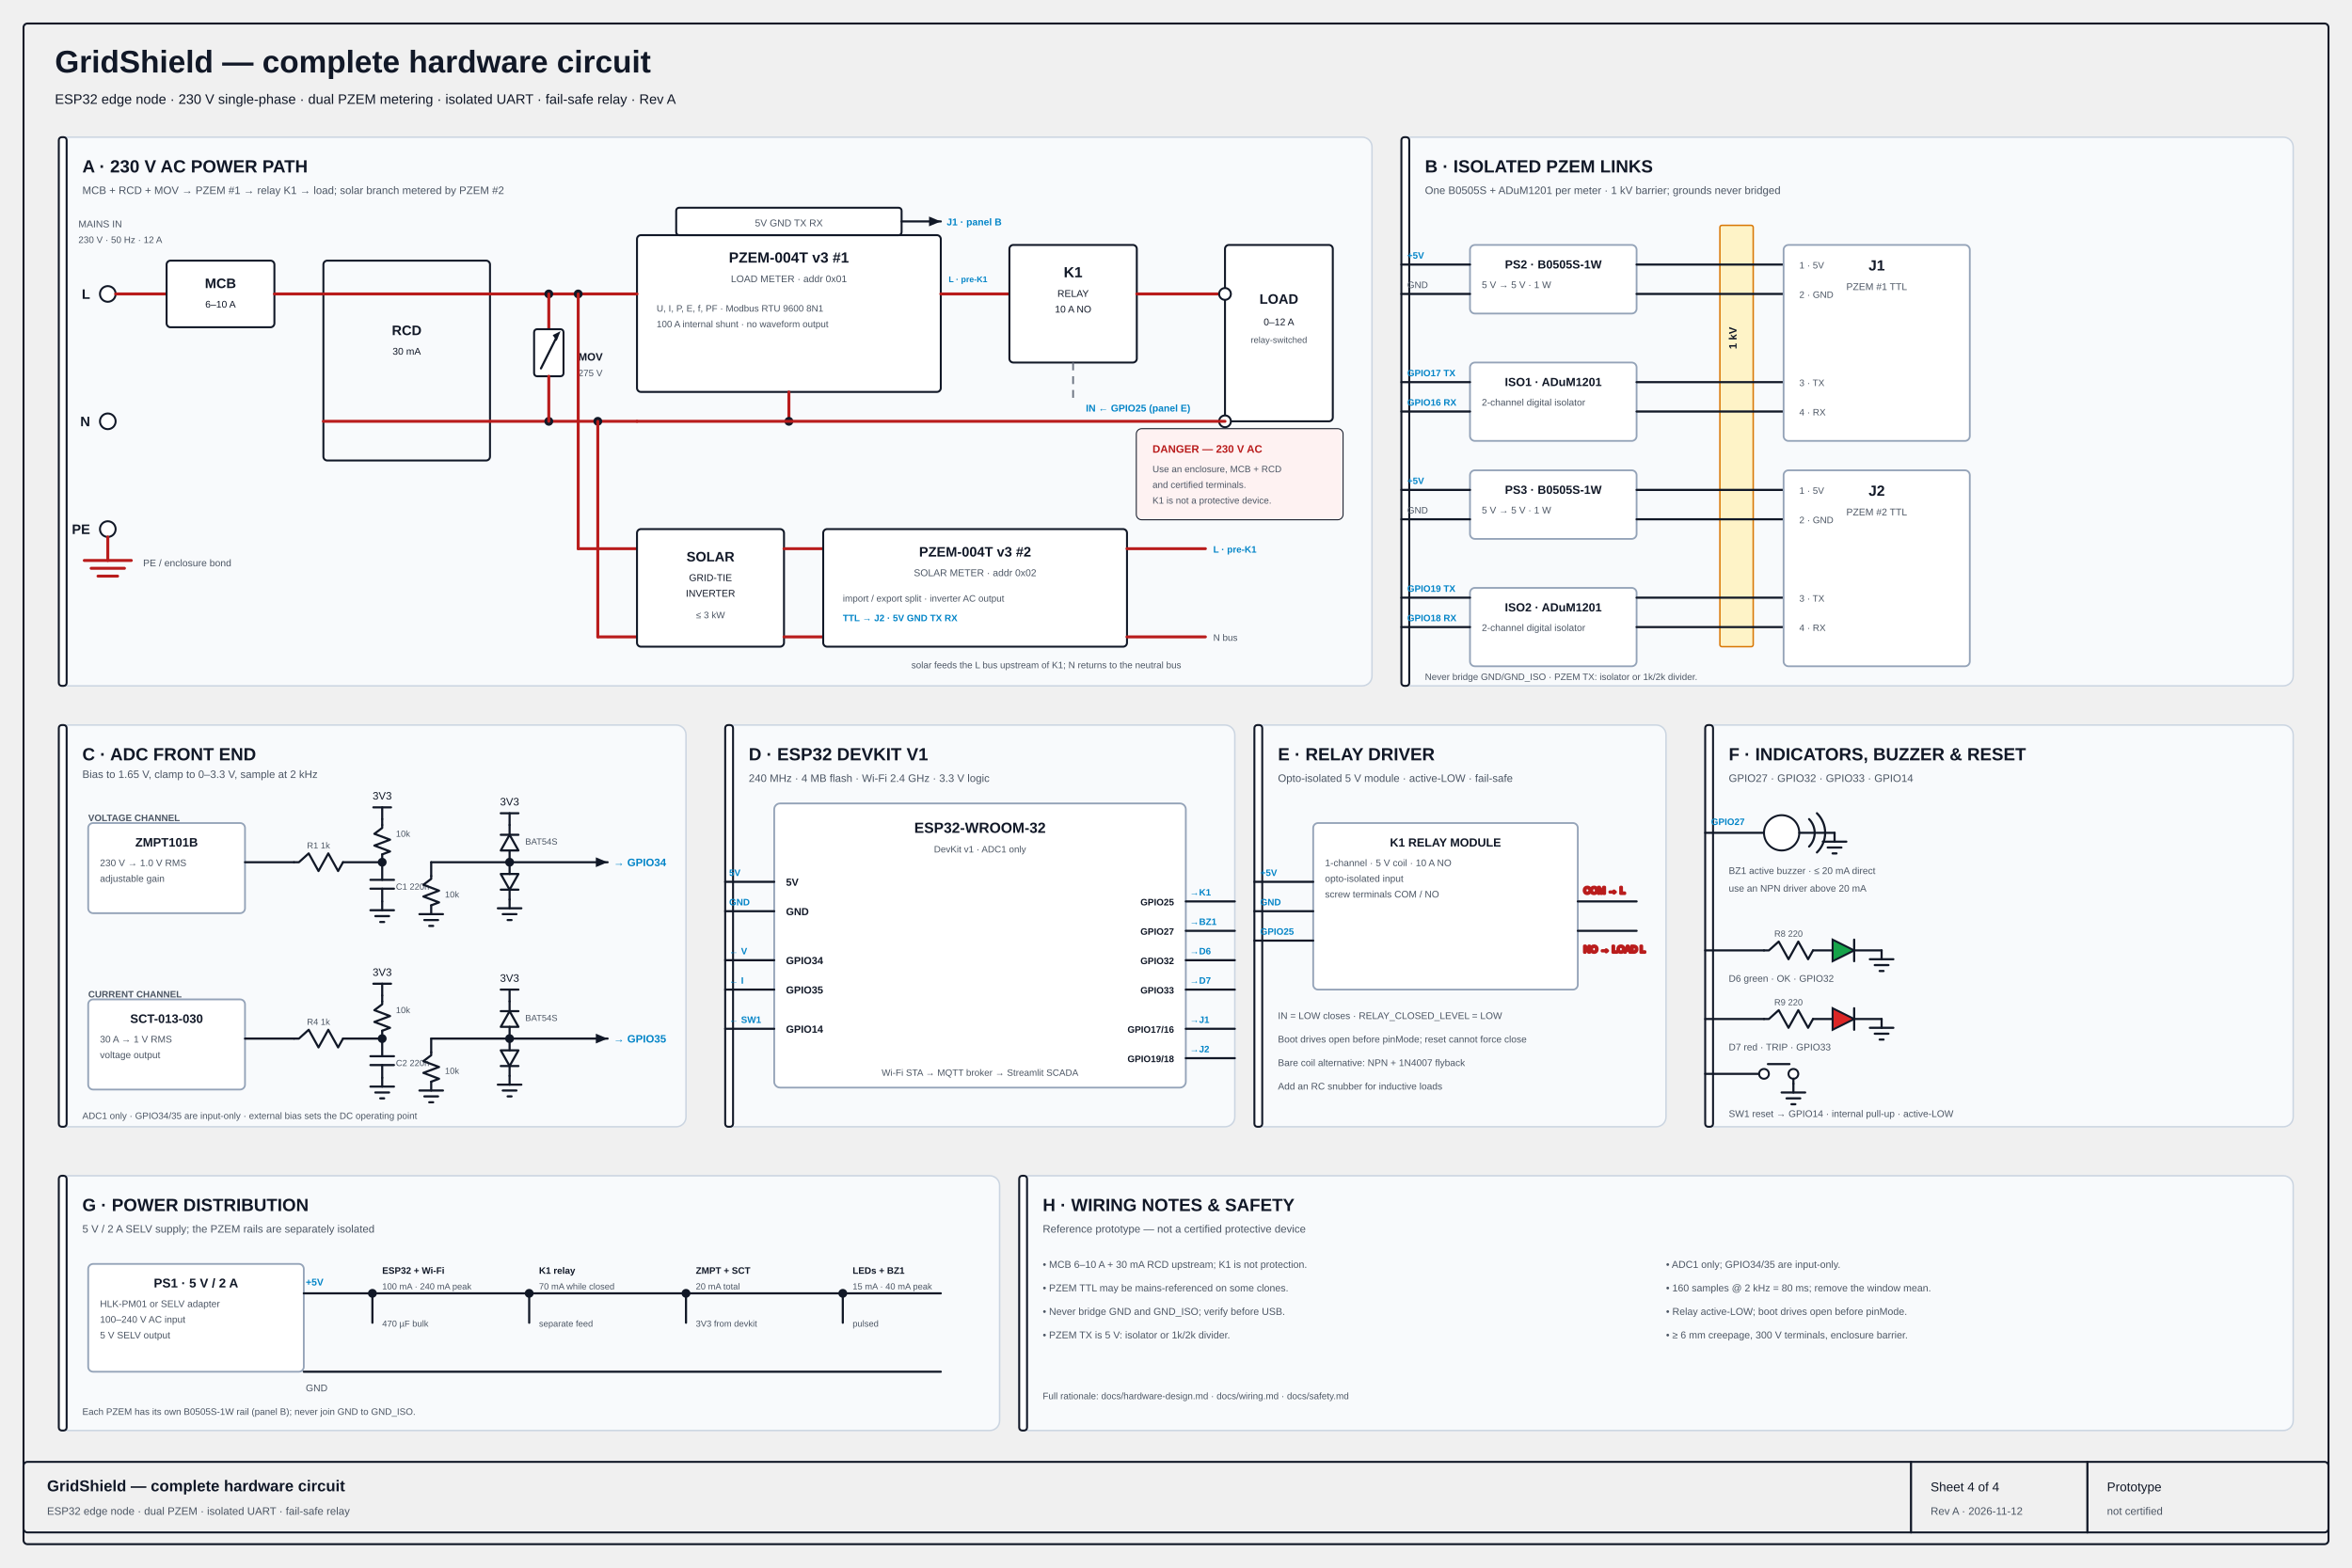
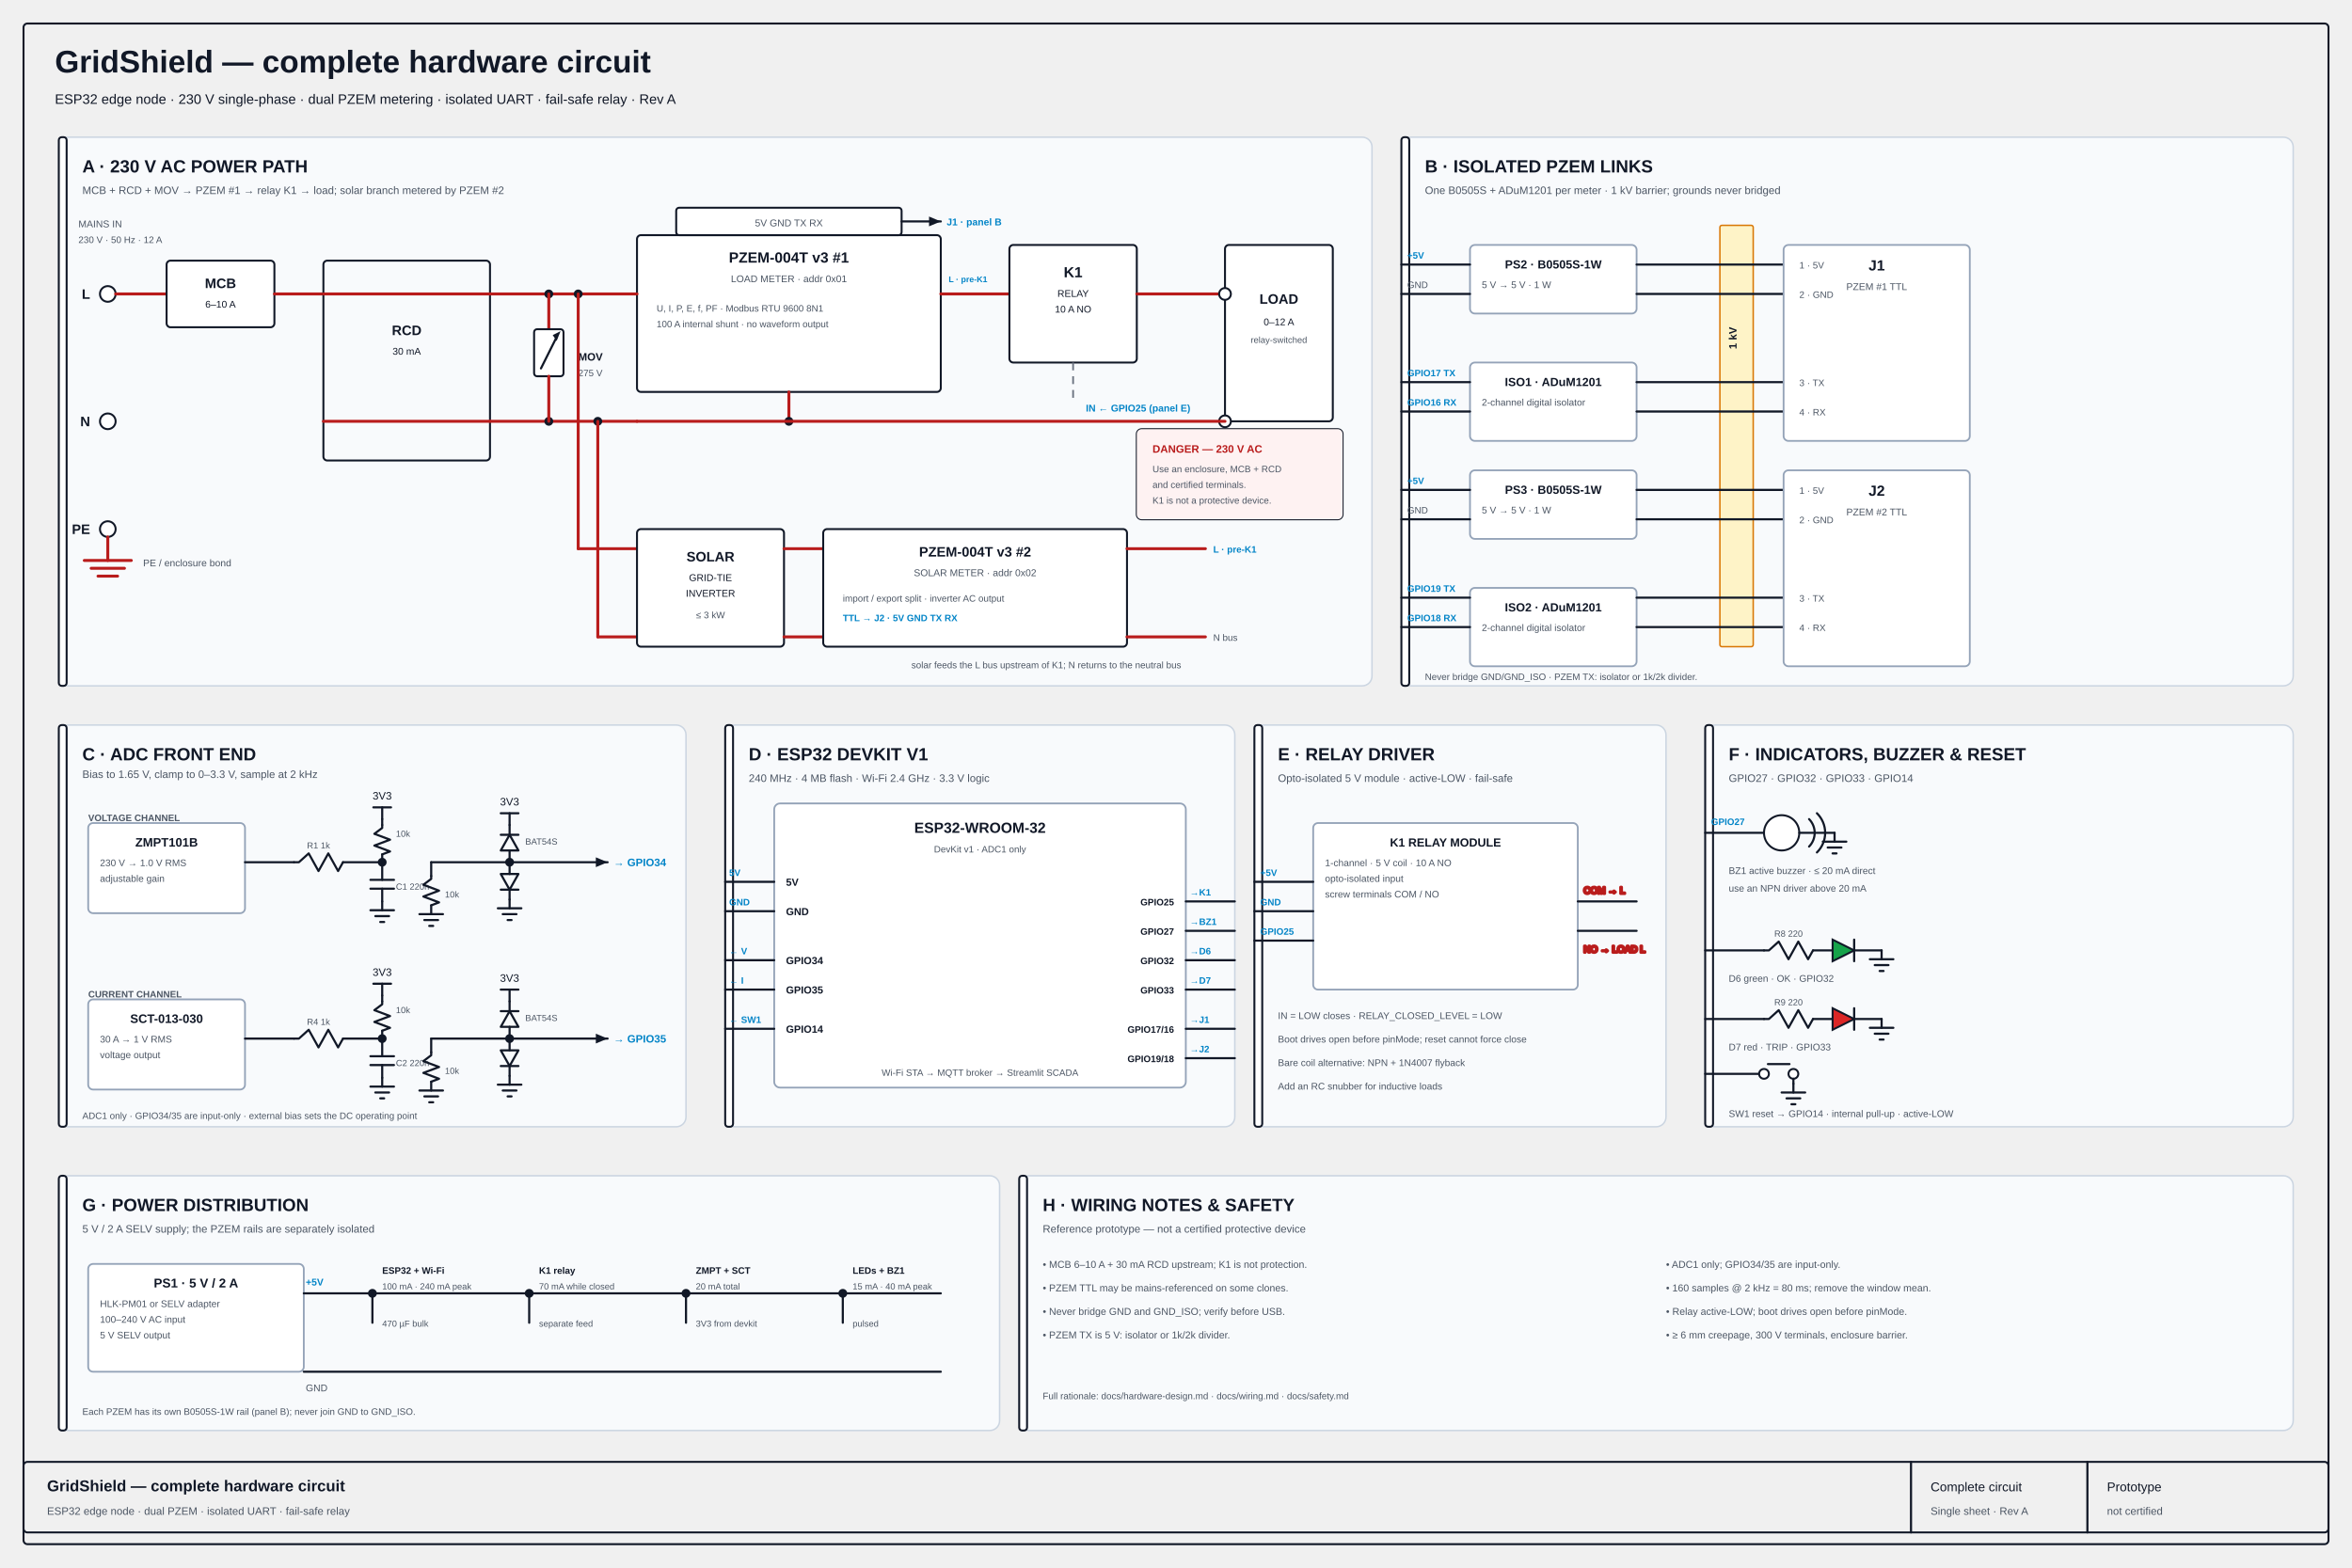
<svg xmlns="http://www.w3.org/2000/svg" viewBox="0 0 2400 1600" width="2400" height="1600">
  <style>
  text{fill:#111827;font-family:'Segoe UI',Arial,sans-serif}
  .w{stroke:#111827;stroke-width:2.2;fill:none;stroke-linecap:round;stroke-linejoin:round}
  .m{stroke:#b91c1c;stroke-width:3;fill:none;stroke-linecap:round;stroke-linejoin:round}
  .bx{fill:none;stroke:#111827;stroke-width:2}
  .bf{fill:#ffffff;stroke:#111827;stroke-width:2}
  .d{stroke:#6b7280;stroke-width:1.8;fill:none;stroke-dasharray:8 6}
  .j{fill:#111827;stroke:none}
  .g{fill:#4b5563}
  .panel{fill:#f8fafc;stroke:#cbd5e1;stroke-width:1.5}
  .chip{fill:#ffffff;stroke:#94a3b8;stroke-width:1.8}
  .net{fill:#0284c7;font-weight:600}
  .warn{fill:#b91c1c;font-weight:600}
  .safe{fill:#047857;font-weight:600}
  .barrier{fill:#fef3c7;stroke:#d97706;stroke-width:1.5}
  .sm{font-size:12px}
</style>
  <rect x="24" y="24" width="2352" height="1552" rx="4" class="bx" />
  <text x="56" y="74" font-size="32" font-weight="600">GridShield — complete hardware circuit</text>
  <text x="56" y="106" font-size="14" fill="#4b5563">ESP32 edge node · 230 V single-phase · dual PZEM metering · isolated UART · fail-safe relay · Rev A</text>
  <rect x="60" y="140" width="1340" height="560" rx="10" class="panel" />
  <rect x="60" y="140" width="8" height="560" rx="3" class="bf" />
  <text x="84" y="176" font-size="18" text-anchor="start" class="" font-weight="600">A · 230 V AC POWER PATH</text>
  <text x="84" y="198" font-size="11" text-anchor="start" class="g">MCB + RCD + MOV → PZEM #1 → relay K1 → load; solar branch metered by PZEM #2</text>
  <circle cx="110" cy="300" r="8" class="bf" />
  <text x="92" y="305" font-size="14" text-anchor="end" class="" font-weight="600">L</text>
  <circle cx="110" cy="430" r="8" class="bf" />
  <text x="92" y="435" font-size="14" text-anchor="end" class="" font-weight="600">N</text>
  <circle cx="110" cy="540" r="8" class="bf" />
  <text x="92" y="545" font-size="14" text-anchor="end" class="" font-weight="600">PE</text>
  <text x="80" y="232" font-size="10" text-anchor="start" class="g">MAINS IN</text>
  <text x="80" y="248" font-size="9.5" text-anchor="start" class="g">230 V · 50 Hz · 12 A</text>
  <line x1="118" y1="300" x2="170" y2="300" class="m" />
  <rect x="170" y="266" width="110" height="68" rx="4" class="bf" />
  <text x="225" y="294" font-size="14" text-anchor="middle" class="" font-weight="600">MCB</text>
  <text x="225" y="314" font-size="10" text-anchor="middle" class="">6–10 A</text>
  <line x1="280" y1="300" x2="330" y2="300" class="m" />
  <rect x="330" y="266" width="170" height="204" rx="4" class="bx" />
  <line x1="330" y1="300" x2="500" y2="300" class="m" />
  <line x1="330" y1="430" x2="500" y2="430" class="m" />
  <text x="415" y="342" font-size="14" text-anchor="middle" class="" font-weight="600">RCD</text>
  <text x="415" y="362" font-size="10" text-anchor="middle" class="">30 mA</text>
  <line x1="500" y1="300" x2="650" y2="300" class="m" />
  <line x1="500" y1="430" x2="650" y2="430" class="m" />
  <circle cx="560" cy="300" r="4.5" class="j" />
  <circle cx="560" cy="430" r="4.5" class="j" />
  <line x1="560" y1="300" x2="560" y2="336" class="m" />
  <rect x="545" y="336" width="30" height="48" rx="3" class="bf" />
  <path d="M552 376 L568 344" class="w" />
  <path d="M564 342 L572 338 L568 348 Z" class="j" />
  <line x1="560" y1="384" x2="560" y2="430" class="m" />
  <text x="590" y="368" font-size="11" text-anchor="start" class="" font-weight="600">MOV</text>
  <text x="590" y="384" font-size="9.5" text-anchor="start" class="g">275 V</text>
  <rect x="650" y="240" width="310" height="160" rx="4" class="bf" />
  <text x="805" y="268" font-size="15" text-anchor="middle" class="" font-weight="600">PZEM-004T v3 #1</text>
  <text x="805" y="288" font-size="10" text-anchor="middle" class="g">LOAD METER · addr 0x01</text>
  <text x="670" y="318" font-size="9.5" text-anchor="start" class="g">U, I, P, E, f, PF · Modbus RTU 9600 8N1</text>
  <text x="670" y="334" font-size="9.5" text-anchor="start" class="g">100 A internal shunt · no waveform output</text>
  <line x1="650" y1="300" x2="650" y2="300" class="m" />
  <line x1="960" y1="300" x2="1030" y2="300" class="m" />
  <line x1="805" y1="400" x2="805" y2="430" class="m" />
  <circle cx="805" cy="430" r="4.5" class="j" />
  <rect x="690" y="212" width="230" height="28" rx="3" class="bf" />
  <text x="805" y="231" font-size="10" text-anchor="middle" class="g">5V   GND   TX   RX</text>
  <line x1="920" y1="226" x2="960" y2="226" class="w" />
  <path d="M960 226 L948.0 231.0 L948.0 221.0 Z" class="j" />
  <text x="966" y="230" font-size="10" text-anchor="start" class="net">J1 · panel B</text>
  <line x1="1030" y1="300" x2="1030" y2="300" class="m" />
  <rect x="1030" y="250" width="130" height="120" rx="4" class="bf" />
  <text x="1095" y="283" font-size="15" text-anchor="middle" class="" font-weight="600">K1</text>
  <text x="1095" y="303" font-size="10" text-anchor="middle" class="">RELAY</text>
  <text x="1095" y="319" font-size="10" text-anchor="middle" class="">10 A NO</text>
  <line x1="1160" y1="300" x2="1250" y2="300" class="m" />
  <line x1="1095" y1="370" x2="1095" y2="410" class="d" />
  <text x="1108" y="420" font-size="10" text-anchor="start" class="net">IN ← GPIO25 (panel E)</text>
  <rect x="1250" y="250" width="110" height="180" rx="4" class="bf" />
  <text x="1305" y="310" font-size="14" text-anchor="middle" class="" font-weight="600">LOAD</text>
  <text x="1305" y="332" font-size="10" text-anchor="middle" class="">0–12 A</text>
  <text x="1305" y="350" font-size="9" text-anchor="middle" class="g">relay-switched</text>
  <circle cx="1250" cy="300" r="6" class="bf" />
  <circle cx="1250" cy="430" r="6" class="bf" />
  <line x1="650" y1="430" x2="1250" y2="430" class="m" />
  <circle cx="590" cy="300" r="4.5" class="j" />
  <line x1="590" y1="300" x2="590" y2="560" class="m" />
  <line x1="590" y1="560" x2="650" y2="560" class="m" />
  <circle cx="610" cy="430" r="4.5" class="j" />
  <line x1="610" y1="430" x2="610" y2="650" class="m" />
  <line x1="610" y1="650" x2="650" y2="650" class="m" />
  <rect x="650" y="540" width="150" height="120" rx="4" class="bf" />
  <text x="725" y="573" font-size="14" text-anchor="middle" class="" font-weight="600">SOLAR</text>
  <text x="725" y="593" font-size="10" text-anchor="middle" class="">GRID-TIE</text>
  <text x="725" y="609" font-size="10" text-anchor="middle" class="">INVERTER</text>
  <text x="725" y="631" font-size="9.5" text-anchor="middle" class="g">≤ 3 kW</text>
  <line x1="800" y1="560" x2="840" y2="560" class="m" />
  <line x1="800" y1="650" x2="840" y2="650" class="m" />
  <rect x="840" y="540" width="310" height="120" rx="4" class="bf" />
  <text x="995" y="568" font-size="14" text-anchor="middle" class="" font-weight="600">PZEM-004T v3 #2</text>
  <text x="995" y="588" font-size="10" text-anchor="middle" class="g">SOLAR METER · addr 0x02</text>
  <text x="860" y="614" font-size="9.5" text-anchor="start" class="g">import / export split · inverter AC output</text>
  <text x="860" y="634" font-size="9.5" text-anchor="start" class="net">TTL → J2 · 5V GND TX RX</text>
  <text x="968" y="288" font-size="8.5" text-anchor="start" class="net">L · pre-K1</text>
  <line x1="1150" y1="560" x2="1230" y2="560" class="m" />
  <line x1="1150" y1="650" x2="1230" y2="650" class="m" />
  <text x="1238" y="564" font-size="9.5" text-anchor="start" class="net">L · pre-K1</text>
  <text x="1238" y="654" font-size="9.5" text-anchor="start" class="g">N bus</text>
  <text x="930" y="682" font-size="9.5" text-anchor="start" class="g">solar feeds the L bus upstream of K1; N returns to the neutral bus</text>
  <line x1="110" y1="548" x2="110" y2="572" class="m" />
  <line x1="86" y1="572" x2="134" y2="572" class="m" />
  <line x1="93" y1="580" x2="127" y2="580" class="m" />
  <line x1="100" y1="588" x2="120" y2="588" class="m" />
  <text x="146" y="578" font-size="10" text-anchor="start" class="g">PE / enclosure bond</text>
  <rect x="1160" y="438" width="210" height="92" rx="5" class="bx" />
  <rect x="1160" y="438" width="210" height="92" rx="5" fill="#fef2f2" />
  <text x="1176" y="462" font-size="11" text-anchor="start" class="warn">DANGER — 230 V AC</text>
  <text x="1176" y="482" font-size="9.5" text-anchor="start" class="g">Use an enclosure, MCB + RCD</text>
  <text x="1176" y="498" font-size="9.5" text-anchor="start" class="g">and certified terminals.</text>
  <text x="1176" y="514" font-size="9.5" text-anchor="start" class="g">K1 is not a protective device.</text>
  <rect x="1430" y="140" width="910" height="560" rx="10" class="panel" />
  <rect x="1430" y="140" width="8" height="560" rx="3" class="bf" />
  <text x="1454" y="176" font-size="18" text-anchor="start" class="" font-weight="600">B · ISOLATED PZEM LINKS</text>
  <text x="1454" y="198" font-size="11" text-anchor="start" class="g">One B0505S + ADuM1201 per meter · 1 kV barrier; grounds never bridged</text>
  <rect x="1755" y="230" width="34" height="430" class="barrier" rx="2" />
  <text x="1772" y="345" font-size="11" fill="#92400e" text-anchor="middle" transform="rotate(-90 1772 345)" font-weight="600">1 kV</text>
  <rect x="1500" y="250" width="170" height="70" rx="5" class="chip" />
  <text x="1585.0" y="274" font-size="12" text-anchor="middle" class="" font-weight="600">PS2 · B0505S-1W</text>
  <text x="1512" y="294" font-size="9.8" text-anchor="start" class="g">5 V → 5 V · 1 W</text>
  <rect x="1500" y="370" width="170" height="80" rx="5" class="chip" />
  <text x="1585.0" y="394" font-size="12" text-anchor="middle" class="" font-weight="600">ISO1 · ADuM1201</text>
  <text x="1512" y="414" font-size="9.8" text-anchor="start" class="g">2-channel digital isolator</text>
  <line x1="1430" y1="270" x2="1500" y2="270" class="w" />
  <line x1="1430" y1="300" x2="1500" y2="300" class="w" />
  <text x="1436" y="264" font-size="9.5" text-anchor="start" class="net">+5V</text>
  <text x="1436" y="294" font-size="9.5" text-anchor="start" class="g">GND</text>
  <line x1="1670" y1="270" x2="1820" y2="270" class="w" />
  <line x1="1670" y1="300" x2="1820" y2="300" class="w" />
  <line x1="1430" y1="390" x2="1500" y2="390" class="w" />
  <line x1="1430" y1="420" x2="1500" y2="420" class="w" />
  <text x="1436" y="384" font-size="9.5" text-anchor="start" class="net">GPIO17 TX</text>
  <text x="1436" y="414" font-size="9.5" text-anchor="start" class="net">GPIO16 RX</text>
  <line x1="1670" y1="390" x2="1820" y2="390" class="w" />
  <line x1="1670" y1="420" x2="1820" y2="420" class="w" />
  <rect x="1820" y="250" width="190" height="200" rx="5" class="chip" />
  <text x="1915" y="276" font-size="15" text-anchor="middle" class="" font-weight="600">J1</text>
  <text x="1915" y="296" font-size="10" text-anchor="middle" class="g">PZEM #1 TTL</text>
  <text x="1836" y="274" font-size="9.5" text-anchor="start" class="g">1 · 5V</text>
  <text x="1836" y="304" font-size="9.5" text-anchor="start" class="g">2 · GND</text>
  <text x="1836" y="394" font-size="9.5" text-anchor="start" class="g">3 · TX</text>
  <text x="1836" y="424" font-size="9.5" text-anchor="start" class="g">4 · RX</text>
  <rect x="1500" y="480" width="170" height="70" rx="5" class="chip" />
  <text x="1585.0" y="504" font-size="12" text-anchor="middle" class="" font-weight="600">PS3 · B0505S-1W</text>
  <text x="1512" y="524" font-size="9.8" text-anchor="start" class="g">5 V → 5 V · 1 W</text>
  <rect x="1500" y="600" width="170" height="80" rx="5" class="chip" />
  <text x="1585.0" y="624" font-size="12" text-anchor="middle" class="" font-weight="600">ISO2 · ADuM1201</text>
  <text x="1512" y="644" font-size="9.8" text-anchor="start" class="g">2-channel digital isolator</text>
  <line x1="1430" y1="500" x2="1500" y2="500" class="w" />
  <line x1="1430" y1="530" x2="1500" y2="530" class="w" />
  <text x="1436" y="494" font-size="9.5" text-anchor="start" class="net">+5V</text>
  <text x="1436" y="524" font-size="9.5" text-anchor="start" class="g">GND</text>
  <line x1="1670" y1="500" x2="1820" y2="500" class="w" />
  <line x1="1670" y1="530" x2="1820" y2="530" class="w" />
  <line x1="1430" y1="610" x2="1500" y2="610" class="w" />
  <line x1="1430" y1="640" x2="1500" y2="640" class="w" />
  <text x="1436" y="604" font-size="9.5" text-anchor="start" class="net">GPIO19 TX</text>
  <text x="1436" y="634" font-size="9.5" text-anchor="start" class="net">GPIO18 RX</text>
  <line x1="1670" y1="610" x2="1820" y2="610" class="w" />
  <line x1="1670" y1="640" x2="1820" y2="640" class="w" />
  <rect x="1820" y="480" width="190" height="200" rx="5" class="chip" />
  <text x="1915" y="506" font-size="15" text-anchor="middle" class="" font-weight="600">J2</text>
  <text x="1915" y="526" font-size="10" text-anchor="middle" class="g">PZEM #2 TTL</text>
  <text x="1836" y="504" font-size="9.5" text-anchor="start" class="g">1 · 5V</text>
  <text x="1836" y="534" font-size="9.5" text-anchor="start" class="g">2 · GND</text>
  <text x="1836" y="614" font-size="9.5" text-anchor="start" class="g">3 · TX</text>
  <text x="1836" y="644" font-size="9.5" text-anchor="start" class="g">4 · RX</text>
  <text x="1454" y="694" font-size="9.5" text-anchor="start" class="g">Never bridge GND/GND_ISO · PZEM TX: isolator or 1k/2k divider.</text>
  <rect x="60" y="740" width="640" height="410" rx="10" class="panel" />
  <rect x="60" y="740" width="8" height="410" rx="3" class="bf" />
  <text x="84" y="776" font-size="18" text-anchor="start" class="" font-weight="600">C · ADC FRONT END</text>
  <text x="84" y="794" font-size="11" text-anchor="start" class="g">Bias to 1.65 V, clamp to 0–3.3 V, sample at 2 kHz</text>
  <text x="90" y="838" font-size="9.5" text-anchor="start" class="g" font-weight="600">VOLTAGE CHANNEL</text>
  <rect x="90" y="840" width="160" height="92" rx="5" class="chip" />
  <text x="170.0" y="864" font-size="12.5" text-anchor="middle" class="" font-weight="600">ZMPT101B</text>
  <text x="102" y="884" font-size="9.8" text-anchor="start" class="g">230 V → 1.0 V RMS</text>
  <text x="102" y="900" font-size="9.8" text-anchor="start" class="g">adjustable gain</text>
  <line x1="250" y1="880" x2="300" y2="880" class="w" />
  <path d="M300 880 l5 0 l10 -9 l10 18 l10 -18 l10 18 l5 -9" class="w" />
  <text x="325" y="866" font-size="9" text-anchor="middle" class="g">R1 1k</text>
  <line x1="350" y1="880" x2="390" y2="880" class="w" />
  <circle cx="390" cy="880" r="4.5" class="j" />
  <line x1="390" y1="880" x2="390" y2="872" class="w" />
  <path d="M390 842 l0 3 l-8 6 l16 6 l-16 6 l16 6 l-8 3" class="w" />
  <line x1="390" y1="842" x2="390" y2="836" class="w" />
  <line x1="390" y1="836" x2="390" y2="824" class="w" />
  <line x1="381" y1="824" x2="399" y2="824" class="w" />
  <text x="390" y="816" font-size="11" text-anchor="middle" class="">3V3</text>
  <text x="404" y="854" font-size="9" text-anchor="start" class="g">10k</text>
  <line x1="390" y1="880" x2="390" y2="898" class="w" />
  <line x1="378" y1="898" x2="402" y2="898" class="w" />
  <line x1="378" y1="907" x2="402" y2="907" class="w" />
  <line x1="390" y1="907" x2="390" y2="920" class="w" />
  <line x1="390" y1="920" x2="390" y2="929" class="w" />
  <line x1="378" y1="929" x2="402" y2="929" class="w" />
  <line x1="383" y1="935" x2="397" y2="935" class="w" />
  <line x1="388" y1="941" x2="392" y2="941" class="w" />
  <text x="404" y="908" font-size="9" text-anchor="start" class="g">C1 220n</text>
  <line x1="440" y1="880" x2="440" y2="894" class="w" />
  <path d="M440 894 l0 3 l-8 6 l16 6 l-16 6 l16 6 l-8 3" class="w" />
  <line x1="440" y1="924" x2="440" y2="933" class="w" />
  <line x1="428" y1="933" x2="452" y2="933" class="w" />
  <line x1="433" y1="939" x2="447" y2="939" class="w" />
  <line x1="438" y1="945" x2="442" y2="945" class="w" />
  <text x="454" y="916" font-size="9" text-anchor="start" class="g">10k</text>
  <line x1="440" y1="880" x2="520" y2="880" class="w" />
  <circle cx="520" cy="880" r="4.5" class="j" />
  <line x1="520" y1="880" x2="520" y2="868" class="w" />
  <path d="M511 868 L529 868 L520 852 Z" class="w" />
  <line x1="511" y1="852" x2="529" y2="852" class="w" />
  <line x1="520" y1="852" x2="520" y2="842" class="w" />
  <line x1="520" y1="842" x2="520" y2="830" class="w" />
  <line x1="511" y1="830" x2="529" y2="830" class="w" />
  <text x="520" y="822" font-size="11" text-anchor="middle" class="">3V3</text>
  <line x1="520" y1="880" x2="520" y2="892" class="w" />
  <path d="M511 892 L529 892 L520 908 Z" class="w" />
  <line x1="511" y1="908" x2="529" y2="908" class="w" />
  <line x1="520" y1="908" x2="520" y2="918" class="w" />
  <line x1="520" y1="918" x2="520" y2="927" class="w" />
  <line x1="508" y1="927" x2="532" y2="927" class="w" />
  <line x1="513" y1="933" x2="527" y2="933" class="w" />
  <line x1="518" y1="939" x2="522" y2="939" class="w" />
  <text x="536" y="862" font-size="9" text-anchor="start" class="g">BAT54S</text>
  <line x1="520" y1="880" x2="620" y2="880" class="w" />
  <path d="M620 880 L608.0 885.0 L608.0 875.0 Z" class="j" />
  <text x="626" y="884" font-size="11" text-anchor="start" class="net">→ GPIO34</text>
  <text x="90" y="1018" font-size="9.5" text-anchor="start" class="g" font-weight="600">CURRENT CHANNEL</text>
  <rect x="90" y="1020" width="160" height="92" rx="5" class="chip" />
  <text x="170.0" y="1044" font-size="12.5" text-anchor="middle" class="" font-weight="600">SCT-013-030</text>
  <text x="102" y="1064" font-size="9.8" text-anchor="start" class="g">30 A → 1 V RMS</text>
  <text x="102" y="1080" font-size="9.8" text-anchor="start" class="g">voltage output</text>
  <line x1="250" y1="1060" x2="300" y2="1060" class="w" />
  <path d="M300 1060 l5 0 l10 -9 l10 18 l10 -18 l10 18 l5 -9" class="w" />
  <text x="325" y="1046" font-size="9" text-anchor="middle" class="g">R4 1k</text>
  <line x1="350" y1="1060" x2="390" y2="1060" class="w" />
  <circle cx="390" cy="1060" r="4.5" class="j" />
  <line x1="390" y1="1060" x2="390" y2="1052" class="w" />
  <path d="M390 1022 l0 3 l-8 6 l16 6 l-16 6 l16 6 l-8 3" class="w" />
  <line x1="390" y1="1022" x2="390" y2="1016" class="w" />
  <line x1="390" y1="1016" x2="390" y2="1004" class="w" />
  <line x1="381" y1="1004" x2="399" y2="1004" class="w" />
  <text x="390" y="996" font-size="11" text-anchor="middle" class="">3V3</text>
  <text x="404" y="1034" font-size="9" text-anchor="start" class="g">10k</text>
  <line x1="390" y1="1060" x2="390" y2="1078" class="w" />
  <line x1="378" y1="1078" x2="402" y2="1078" class="w" />
  <line x1="378" y1="1087" x2="402" y2="1087" class="w" />
  <line x1="390" y1="1087" x2="390" y2="1100" class="w" />
  <line x1="390" y1="1100" x2="390" y2="1109" class="w" />
  <line x1="378" y1="1109" x2="402" y2="1109" class="w" />
  <line x1="383" y1="1115" x2="397" y2="1115" class="w" />
  <line x1="388" y1="1121" x2="392" y2="1121" class="w" />
  <text x="404" y="1088" font-size="9" text-anchor="start" class="g">C2 220n</text>
  <line x1="440" y1="1060" x2="440" y2="1074" class="w" />
  <path d="M440 1074 l0 3 l-8 6 l16 6 l-16 6 l16 6 l-8 3" class="w" />
  <line x1="440" y1="1104" x2="440" y2="1113" class="w" />
  <line x1="428" y1="1113" x2="452" y2="1113" class="w" />
  <line x1="433" y1="1119" x2="447" y2="1119" class="w" />
  <line x1="438" y1="1125" x2="442" y2="1125" class="w" />
  <text x="454" y="1096" font-size="9" text-anchor="start" class="g">10k</text>
  <line x1="440" y1="1060" x2="520" y2="1060" class="w" />
  <circle cx="520" cy="1060" r="4.5" class="j" />
  <line x1="520" y1="1060" x2="520" y2="1048" class="w" />
  <path d="M511 1048 L529 1048 L520 1032 Z" class="w" />
  <line x1="511" y1="1032" x2="529" y2="1032" class="w" />
  <line x1="520" y1="1032" x2="520" y2="1022" class="w" />
  <line x1="520" y1="1022" x2="520" y2="1010" class="w" />
  <line x1="511" y1="1010" x2="529" y2="1010" class="w" />
  <text x="520" y="1002" font-size="11" text-anchor="middle" class="">3V3</text>
  <line x1="520" y1="1060" x2="520" y2="1072" class="w" />
  <path d="M511 1072 L529 1072 L520 1088 Z" class="w" />
  <line x1="511" y1="1088" x2="529" y2="1088" class="w" />
  <line x1="520" y1="1088" x2="520" y2="1098" class="w" />
  <line x1="520" y1="1098" x2="520" y2="1107" class="w" />
  <line x1="508" y1="1107" x2="532" y2="1107" class="w" />
  <line x1="513" y1="1113" x2="527" y2="1113" class="w" />
  <line x1="518" y1="1119" x2="522" y2="1119" class="w" />
  <text x="536" y="1042" font-size="9" text-anchor="start" class="g">BAT54S</text>
  <line x1="520" y1="1060" x2="620" y2="1060" class="w" />
  <path d="M620 1060 L608.0 1065.0 L608.0 1055.0 Z" class="j" />
  <text x="626" y="1064" font-size="11" text-anchor="start" class="net">→ GPIO35</text>
  <text x="84" y="1142" font-size="9.5" text-anchor="start" class="g">ADC1 only · GPIO34/35 are input-only · external bias sets the DC operating point</text>
  <rect x="740" y="740" width="520" height="410" rx="10" class="panel" />
  <rect x="740" y="740" width="8" height="410" rx="3" class="bf" />
  <text x="764" y="776" font-size="18" text-anchor="start" class="" font-weight="600">D · ESP32 DEVKIT V1</text>
  <text x="764" y="798" font-size="11" text-anchor="start" class="g">240 MHz · 4 MB flash · Wi-Fi 2.4 GHz · 3.3 V logic</text>
  <rect x="790" y="820" width="420" height="290" rx="6" class="chip" />
  <text x="1000" y="850" font-size="15" text-anchor="middle" class="" font-weight="600">ESP32-WROOM-32</text>
  <text x="1000" y="870" font-size="9.5" text-anchor="middle" class="g">DevKit v1 · ADC1 only</text>
  <line x1="740" y1="900" x2="790" y2="900" class="w" />
  <text x="802" y="904" font-size="10.5" text-anchor="start" class="" font-weight="600">5V</text>
  <text x="744" y="894" font-size="9.5" text-anchor="start" class="net">5V</text>
  <line x1="740" y1="930" x2="790" y2="930" class="w" />
  <text x="802" y="934" font-size="10.5" text-anchor="start" class="" font-weight="600">GND</text>
  <text x="744" y="924" font-size="9.5" text-anchor="start" class="net">GND</text>
  <line x1="740" y1="980" x2="790" y2="980" class="w" />
  <text x="802" y="984" font-size="10.5" text-anchor="start" class="" font-weight="600">GPIO34</text>
  <text x="744" y="974" font-size="9.5" text-anchor="start" class="net">← V</text>
  <line x1="740" y1="1010" x2="790" y2="1010" class="w" />
  <text x="802" y="1014" font-size="10.5" text-anchor="start" class="" font-weight="600">GPIO35</text>
  <text x="744" y="1004" font-size="9.5" text-anchor="start" class="net">← I</text>
  <line x1="740" y1="1050" x2="790" y2="1050" class="w" />
  <text x="802" y="1054" font-size="10.5" text-anchor="start" class="" font-weight="600">GPIO14</text>
  <text x="744" y="1044" font-size="9.5" text-anchor="start" class="net">← SW1</text>
  <line x1="1210" y1="920" x2="1260" y2="920" class="w" />
  <text x="1198" y="924" font-size="9.5" text-anchor="end" class="" font-weight="600">GPIO25</text>
  <text x="1214" y="914" font-size="9.5" text-anchor="start" class="net">→K1</text>
  <line x1="1210" y1="950" x2="1260" y2="950" class="w" />
  <text x="1198" y="954" font-size="9.5" text-anchor="end" class="" font-weight="600">GPIO27</text>
  <text x="1214" y="944" font-size="9.5" text-anchor="start" class="net">→BZ1</text>
  <line x1="1210" y1="980" x2="1260" y2="980" class="w" />
  <text x="1198" y="984" font-size="9.5" text-anchor="end" class="" font-weight="600">GPIO32</text>
  <text x="1214" y="974" font-size="9.5" text-anchor="start" class="net">→D6</text>
  <line x1="1210" y1="1010" x2="1260" y2="1010" class="w" />
  <text x="1198" y="1014" font-size="9.5" text-anchor="end" class="" font-weight="600">GPIO33</text>
  <text x="1214" y="1004" font-size="9.5" text-anchor="start" class="net">→D7</text>
  <line x1="1210" y1="1050" x2="1260" y2="1050" class="w" />
  <text x="1198" y="1054" font-size="9.5" text-anchor="end" class="" font-weight="600">GPIO17/16</text>
  <text x="1214" y="1044" font-size="9.5" text-anchor="start" class="net">→J1</text>
  <line x1="1210" y1="1080" x2="1260" y2="1080" class="w" />
  <text x="1198" y="1084" font-size="9.5" text-anchor="end" class="" font-weight="600">GPIO19/18</text>
  <text x="1214" y="1074" font-size="9.5" text-anchor="start" class="net">→J2</text>
  <text x="1000" y="1098" font-size="9.5" text-anchor="middle" class="g">Wi-Fi STA → MQTT broker → Streamlit SCADA</text>
  <rect x="1280" y="740" width="420" height="410" rx="10" class="panel" />
  <rect x="1280" y="740" width="8" height="410" rx="3" class="bf" />
  <text x="1304" y="776" font-size="18" text-anchor="start" class="" font-weight="600">E · RELAY DRIVER</text>
  <text x="1304" y="798" font-size="11" text-anchor="start" class="g">Opto-isolated 5 V module · active-LOW · fail-safe</text>
  <rect x="1340" y="840" width="270" height="170" rx="5" class="chip" />
  <text x="1475.0" y="864" font-size="12" text-anchor="middle" class="" font-weight="600">K1 RELAY MODULE</text>
  <text x="1352" y="884" font-size="9.8" text-anchor="start" class="g">1-channel · 5 V coil · 10 A NO</text>
  <text x="1352" y="900" font-size="9.8" text-anchor="start" class="g">opto-isolated input</text>
  <text x="1352" y="916" font-size="9.8" text-anchor="start" class="g">screw terminals COM / NO</text>
  <line x1="1280" y1="900" x2="1340" y2="900" class="w" />
  <text x="1286" y="894" font-size="9.5" text-anchor="start" class="net">+5V</text>
  <line x1="1280" y1="930" x2="1340" y2="930" class="w" />
  <text x="1286" y="924" font-size="9.5" text-anchor="start" class="net">GND</text>
  <line x1="1280" y1="960" x2="1340" y2="960" class="w" />
  <text x="1286" y="954" font-size="9.5" text-anchor="start" class="net">GPIO25</text>
  <line x1="1610" y1="920" x2="1670" y2="920" class="w" />
  <line x1="1610" y1="950" x2="1670" y2="950" class="w" />
  <text x="1616" y="912" font-size="9.5" text-anchor="start" class="m">COM → L</text>
  <text x="1616" y="972" font-size="9.5" text-anchor="start" class="m">NO → LOAD L</text>
  <text x="1304" y="1040" font-size="9.8" text-anchor="start" class="g">IN = LOW closes · RELAY_CLOSED_LEVEL = LOW</text>
  <text x="1304" y="1064" font-size="9.8" text-anchor="start" class="g">Boot drives open before pinMode; reset cannot force close</text>
  <text x="1304" y="1088" font-size="9.8" text-anchor="start" class="g">Bare coil alternative: NPN + 1N4007 flyback</text>
  <text x="1304" y="1112" font-size="9.8" text-anchor="start" class="g">Add an RC snubber for inductive loads</text>
  <rect x="1740" y="740" width="600" height="410" rx="10" class="panel" />
  <rect x="1740" y="740" width="8" height="410" rx="3" class="bf" />
  <text x="1764" y="776" font-size="18" text-anchor="start" class="" font-weight="600">F · INDICATORS, BUZZER &amp; RESET</text>
  <text x="1764" y="798" font-size="11" text-anchor="start" class="g">GPIO27 · GPIO32 · GPIO33 · GPIO14</text>
  <line x1="1740" y1="850" x2="1800" y2="850" class="w" />
  <text x="1746" y="842" font-size="9.5" text-anchor="start" class="net">GPIO27</text>
  <circle cx="1818" cy="850" r="18" class="bf" />
  <path d="M1846 836 A 20 20 0 0 1 1846 864" class="w" />
  <path d="M1854 830 A 28 28 0 0 1 1854 870" class="w" />
  <line x1="1836" y1="850" x2="1872" y2="850" class="w" />
  <line x1="1872" y1="850" x2="1872" y2="859" class="w" />
  <line x1="1860" y1="859" x2="1884" y2="859" class="w" />
  <line x1="1865" y1="865" x2="1879" y2="865" class="w" />
  <line x1="1870" y1="871" x2="1874" y2="871" class="w" />
  <text x="1764" y="892" font-size="9.8" text-anchor="start" class="g">BZ1 active buzzer · ≤ 20 mA direct</text>
  <text x="1764" y="910" font-size="9.8" text-anchor="start" class="g">use an NPN driver above 20 mA</text>
  <line x1="1740" y1="970" x2="1800" y2="970" class="w" />
  <path d="M1800 970 l5 0 l10 -9 l10 18 l10 -18 l10 18 l5 -9" class="w" />
  <text x="1825" y="956" font-size="9" text-anchor="middle" class="g">R8 220</text>
  <line x1="1850" y1="970" x2="1870" y2="970" class="w" />
  <path d="M1870 959 L1870 981 L1892 970 Z" fill="#16a34a" stroke="#111827" stroke-width="2" />
  <line x1="1892" y1="959" x2="1892" y2="981" class="w" />
  <line x1="1892" y1="970" x2="1920" y2="970" class="w" />
  <line x1="1920" y1="970" x2="1920" y2="979" class="w" />
  <line x1="1908" y1="979" x2="1932" y2="979" class="w" />
  <line x1="1913" y1="985" x2="1927" y2="985" class="w" />
  <line x1="1918" y1="991" x2="1922" y2="991" class="w" />
  <text x="1764" y="1002" font-size="9.8" text-anchor="start" class="g">D6 green · OK · GPIO32</text>
  <line x1="1740" y1="1040" x2="1800" y2="1040" class="w" />
  <path d="M1800 1040 l5 0 l10 -9 l10 18 l10 -18 l10 18 l5 -9" class="w" />
  <text x="1825" y="1026" font-size="9" text-anchor="middle" class="g">R9 220</text>
  <line x1="1850" y1="1040" x2="1870" y2="1040" class="w" />
  <path d="M1870 1029 L1870 1051 L1892 1040 Z" fill="#dc2626" stroke="#111827" stroke-width="2" />
  <line x1="1892" y1="1029" x2="1892" y2="1051" class="w" />
  <line x1="1892" y1="1040" x2="1920" y2="1040" class="w" />
  <line x1="1920" y1="1040" x2="1920" y2="1049" class="w" />
  <line x1="1908" y1="1049" x2="1932" y2="1049" class="w" />
  <line x1="1913" y1="1055" x2="1927" y2="1055" class="w" />
  <line x1="1918" y1="1061" x2="1922" y2="1061" class="w" />
  <text x="1764" y="1072" font-size="9.8" text-anchor="start" class="g">D7 red · TRIP · GPIO33</text>
  <line x1="1740" y1="1096" x2="1800" y2="1096" class="w" />
  <circle cx="1800" cy="1096" r="5" class="bf" />
  <circle cx="1830" cy="1096" r="5" class="bf" />
  <line x1="1804" y1="1086" x2="1826" y2="1086" class="w" />
  <line x1="1830" y1="1101" x2="1830" y2="1106" class="w" />
  <line x1="1830" y1="1106" x2="1830" y2="1115" class="w" />
  <line x1="1818" y1="1115" x2="1842" y2="1115" class="w" />
  <line x1="1823" y1="1121" x2="1837" y2="1121" class="w" />
  <line x1="1828" y1="1127" x2="1832" y2="1127" class="w" />
  <text x="1764" y="1140" font-size="9.8" text-anchor="start" class="g">SW1 reset → GPIO14 · internal pull-up · active-LOW</text>
  <rect x="60" y="1200" width="960" height="260" rx="10" class="panel" />
  <rect x="60" y="1200" width="8" height="260" rx="3" class="bf" />
  <text x="84" y="1236" font-size="18" text-anchor="start" class="" font-weight="600">G · POWER DISTRIBUTION</text>
  <text x="84" y="1258" font-size="11" text-anchor="start" class="g">5 V / 2 A SELV supply; the PZEM rails are separately isolated</text>
  <rect x="90" y="1290" width="220" height="110" rx="5" class="chip" />
  <text x="200.0" y="1314" font-size="13" text-anchor="middle" class="" font-weight="600">PS1 · 5 V / 2 A</text>
  <text x="102" y="1334" font-size="9.8" text-anchor="start" class="g">HLK-PM01 or SELV adapter</text>
  <text x="102" y="1350" font-size="9.8" text-anchor="start" class="g">100–240 V AC input</text>
  <text x="102" y="1366" font-size="9.8" text-anchor="start" class="g">5 V SELV output</text>
  <line x1="310" y1="1320" x2="960" y2="1320" class="w" />
  <line x1="310" y1="1400" x2="960" y2="1400" class="w" />
  <text x="312" y="1312" font-size="10" text-anchor="start" class="net">+5V</text>
  <text x="312" y="1420" font-size="10" text-anchor="start" class="g">GND</text>
  <circle cx="380" cy="1320" r="4.5" class="j" />
  <line x1="380" y1="1320" x2="380" y2="1350" class="w" />
  <text x="390" y="1300" font-size="9.5" text-anchor="start" class="" font-weight="600">ESP32 + Wi-Fi</text>
  <text x="390" y="1316" font-size="9" text-anchor="start" class="g">100 mA · 240 mA peak</text>
  <text x="390" y="1354" font-size="9" text-anchor="start" class="g">470 µF bulk</text>
  <circle cx="540" cy="1320" r="4.5" class="j" />
  <line x1="540" y1="1320" x2="540" y2="1350" class="w" />
  <text x="550" y="1300" font-size="9.5" text-anchor="start" class="" font-weight="600">K1 relay</text>
  <text x="550" y="1316" font-size="9" text-anchor="start" class="g">70 mA while closed</text>
  <text x="550" y="1354" font-size="9" text-anchor="start" class="g">separate feed</text>
  <circle cx="700" cy="1320" r="4.5" class="j" />
  <line x1="700" y1="1320" x2="700" y2="1350" class="w" />
  <text x="710" y="1300" font-size="9.5" text-anchor="start" class="" font-weight="600">ZMPT + SCT</text>
  <text x="710" y="1316" font-size="9" text-anchor="start" class="g">20 mA total</text>
  <text x="710" y="1354" font-size="9" text-anchor="start" class="g">3V3 from devkit</text>
  <circle cx="860" cy="1320" r="4.5" class="j" />
  <line x1="860" y1="1320" x2="860" y2="1350" class="w" />
  <text x="870" y="1300" font-size="9.5" text-anchor="start" class="" font-weight="600">LEDs + BZ1</text>
  <text x="870" y="1316" font-size="9" text-anchor="start" class="g">15 mA · 40 mA peak</text>
  <text x="870" y="1354" font-size="9" text-anchor="start" class="g">pulsed</text>
  <text x="84" y="1444" font-size="9.5" text-anchor="start" class="g">Each PZEM has its own B0505S-1W rail (panel B); never join GND to GND_ISO.</text>
  <rect x="1040" y="1200" width="1300" height="260" rx="10" class="panel" />
  <rect x="1040" y="1200" width="8" height="260" rx="3" class="bf" />
  <text x="1064" y="1236" font-size="18" text-anchor="start" class="" font-weight="600">H · WIRING NOTES &amp; SAFETY</text>
  <text x="1064" y="1258" font-size="11" text-anchor="start" class="g">Reference prototype — not a certified protective device</text>
  <text x="1064" y="1294" font-size="10.2" text-anchor="start" class="g">• MCB 6–10 A + 30 mA RCD upstream; K1 is not protection.</text>
  <text x="1064" y="1318" font-size="10.2" text-anchor="start" class="g">• PZEM TTL may be mains-referenced on some clones.</text>
  <text x="1064" y="1342" font-size="10.2" text-anchor="start" class="g">• Never bridge GND and GND_ISO; verify before USB.</text>
  <text x="1064" y="1366" font-size="10.2" text-anchor="start" class="g">• PZEM TX is 5 V: isolator or 1k/2k divider.</text>
  <text x="1700" y="1294" font-size="10.2" text-anchor="start" class="g">• ADC1 only; GPIO34/35 are input-only.</text>
  <text x="1700" y="1318" font-size="10.2" text-anchor="start" class="g">• 160 samples @ 2 kHz = 80 ms; remove the window mean.</text>
  <text x="1700" y="1342" font-size="10.2" text-anchor="start" class="g">• Relay active-LOW; boot drives open before pinMode.</text>
  <text x="1700" y="1366" font-size="10.2" text-anchor="start" class="g">• ≥ 6 mm creepage, 300 V terminals, enclosure barrier.</text>
  <text x="1064" y="1428" font-size="9.5" text-anchor="start" class="g">Full rationale: docs/hardware-design.md · docs/wiring.md · docs/safety.md</text>
  <rect x="24" y="1492" width="2352" height="72" rx="4" class="bx" />
  <line x1="1950" y1="1492" x2="1950" y2="1564" class="w" />
  <line x1="2130" y1="1492" x2="2130" y2="1564" class="w" />
  <text x="48" y="1522" font-size="16" text-anchor="start" class="" font-weight="600">GridShield — complete hardware circuit</text>
  <text x="48" y="1546" font-size="11" text-anchor="start" class="g">ESP32 edge node · dual PZEM · isolated UART · fail-safe relay</text>
-   <text x="1970" y="1522" font-size="13" text-anchor="start" class="">Sheet 4 of 4</text>
-   <text x="1970" y="1546" font-size="11" text-anchor="start" class="g">Rev A · 2026-11-12</text>
+   <text x="1970" y="1522" font-size="13" text-anchor="start" class="">Complete circuit</text>
+   <text x="1970" y="1546" font-size="11" text-anchor="start" class="g">Single sheet · Rev A</text>
  <text x="2150" y="1522" font-size="13" text-anchor="start" class="">Prototype</text>
  <text x="2150" y="1546" font-size="11" text-anchor="start" class="g">not certified</text>
</svg>
